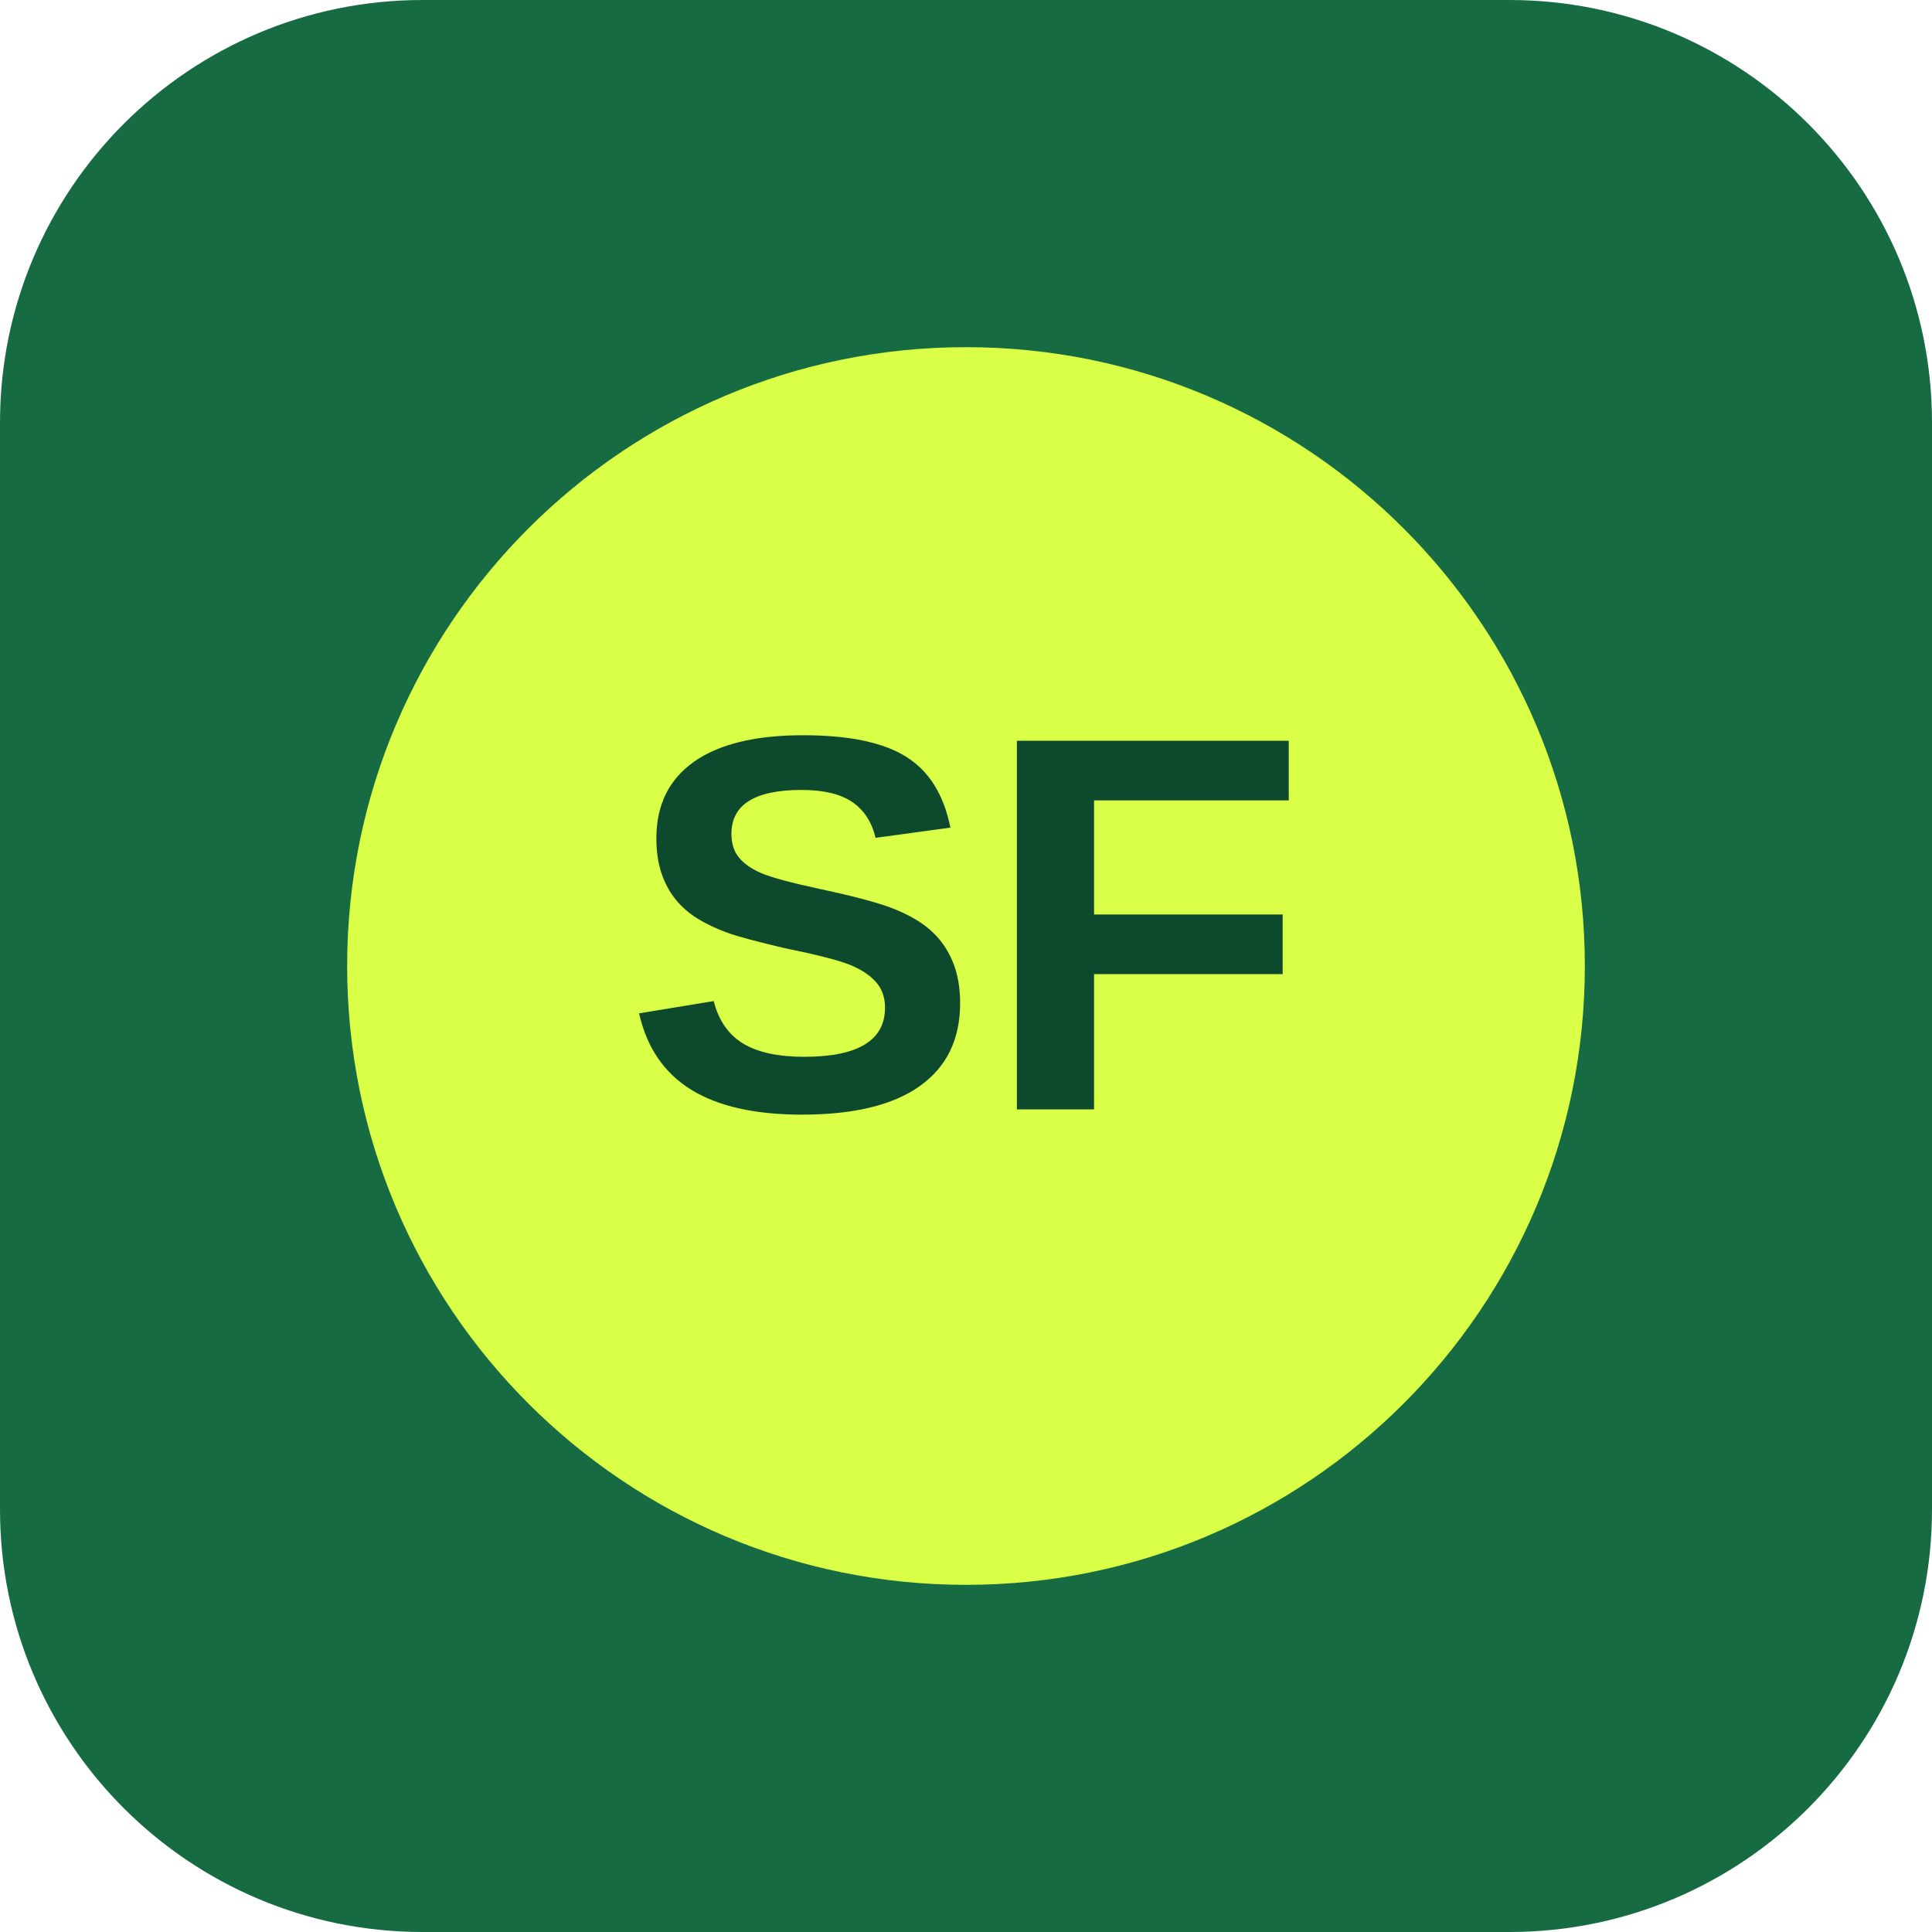
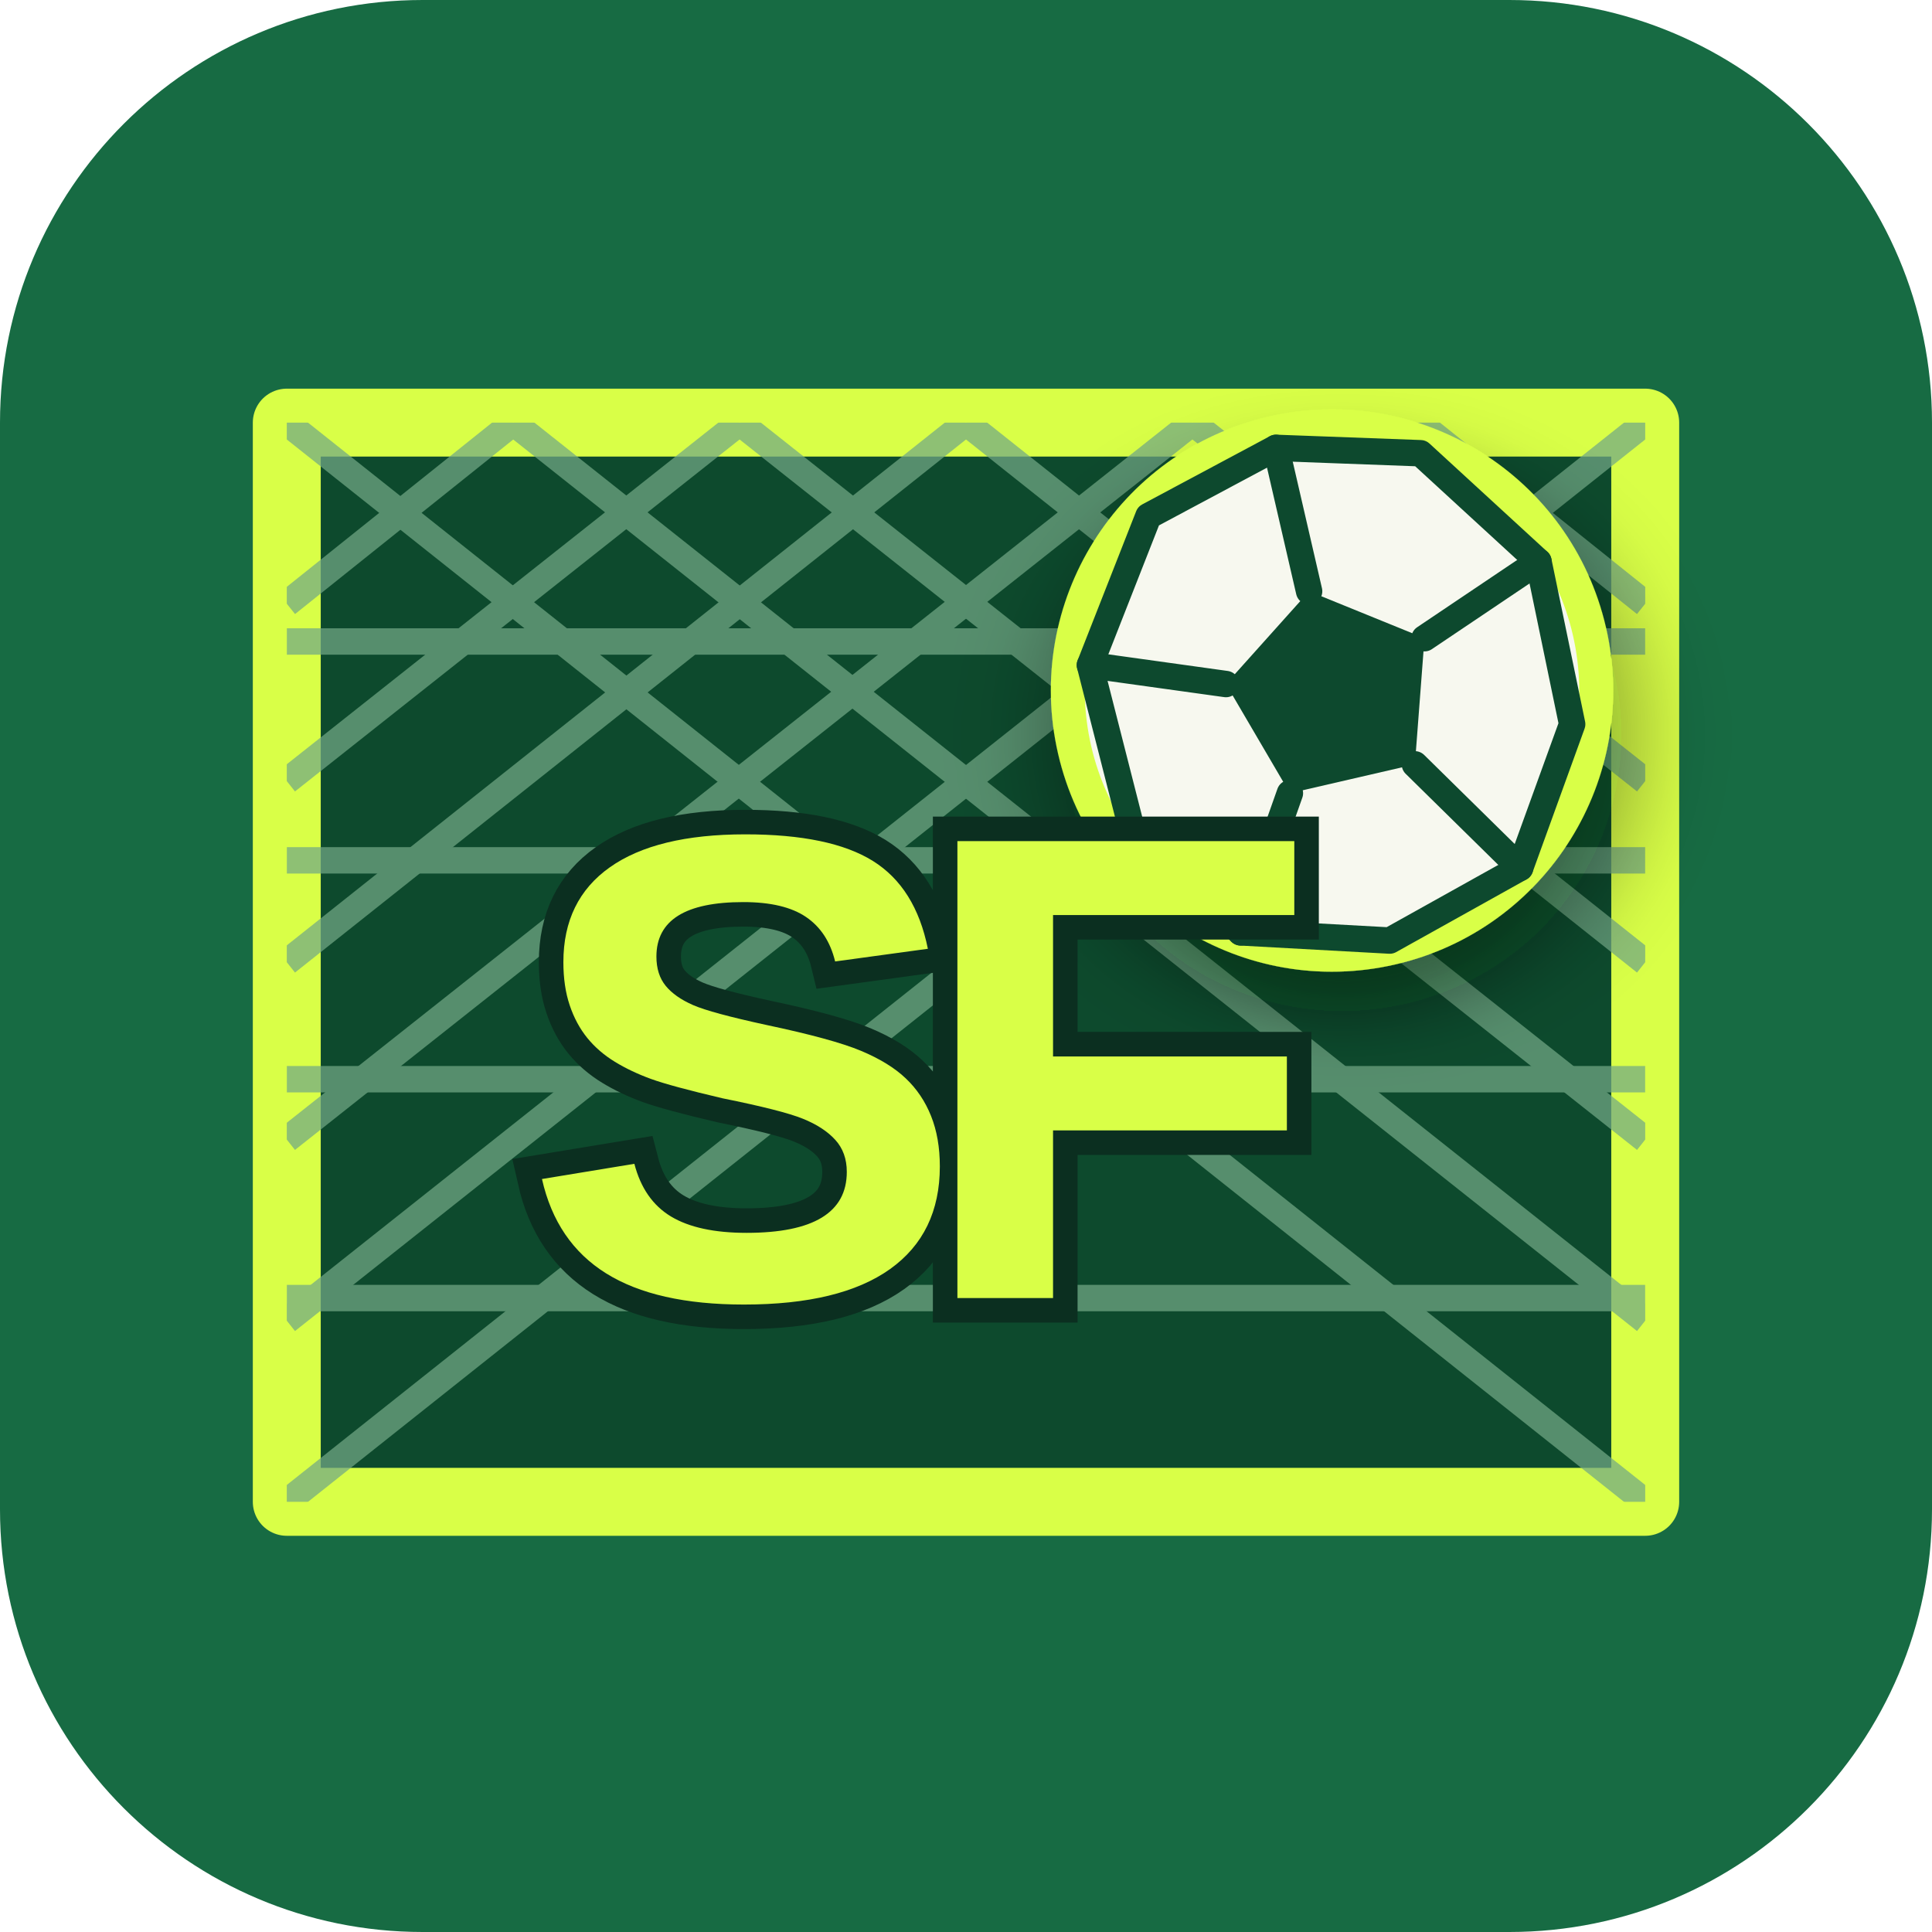
<svg xmlns="http://www.w3.org/2000/svg" viewBox="0 0 512 512">
+   <defs>
+     <clipPath id="goal-net">
+       <path d="M76 112h360v286H76z" />
+     </clipPath>
+     <filter id="shadow" x="-25%" y="-25%" width="150%" height="150%">
+       <feDropShadow dx="0" dy="12" stdDeviation="12" flood-color="#061d12" flood-opacity=".42" />
+     </filter>
+   </defs>
  <rect width="512" height="512" rx="112" fill="#176b43" />
-   <circle cx="256" cy="256" r="164" fill="#d9ff47" />
-   <text x="256" y="294" text-anchor="middle" font-family="Arial, sans-serif" font-size="142" font-weight="900" fill="#0d4a2d">SF</text>
+   <path d="M76 112h360v286H76z" fill="#0d4a2d" stroke="#d9ff47" stroke-width="18" stroke-linejoin="round" />
+   <g clip-path="url(#goal-net)" fill="none" stroke="#72a885" stroke-width="7" opacity=".72">
+     <path d="M76 112l360 286M136 112l300 238M196 112l240 190M256 112l180 143M316 112l120 95M376 112l60 48" />
+     <path d="M436 112L76 398M376 112L76 350M316 112L76 302M256 112L76 255M196 112L76 207M136 112l-60 48" />
+     <path d="M76 170h360M76 228h360M76 286h360M76 344h360" />
+   </g>
+   <g transform="translate(353 183) rotate(-13)" filter="url(#shadow)">
+     <circle r="70" fill="#f7f8ef" stroke="#d9ff47" stroke-width="9" />
+     <path d="M0-27 27-8 17 24h-34L-27-8z" fill="#0d4a2d" />
+     <g fill="none" stroke="#0d4a2d" stroke-width="7" stroke-linecap="round" stroke-linejoin="round">
+       <path d="M0-27 0-66M27-8 61-21M17 24 38 57M-17 24-38 57M-27-8-61-21" />
+       <path d="M0-66 37-56 61-21 60 23 38 57 0 68-38 57-60 23-61-21-37-56z" />
+     </g>
+   </g>
+   <text x="244" y="344" text-anchor="middle" font-family="Arial, sans-serif" font-size="176" font-weight="900" letter-spacing="-14" fill="#d9ff47" stroke="#0b2f20" stroke-width="13" paint-order="stroke">SF</text>
</svg>
